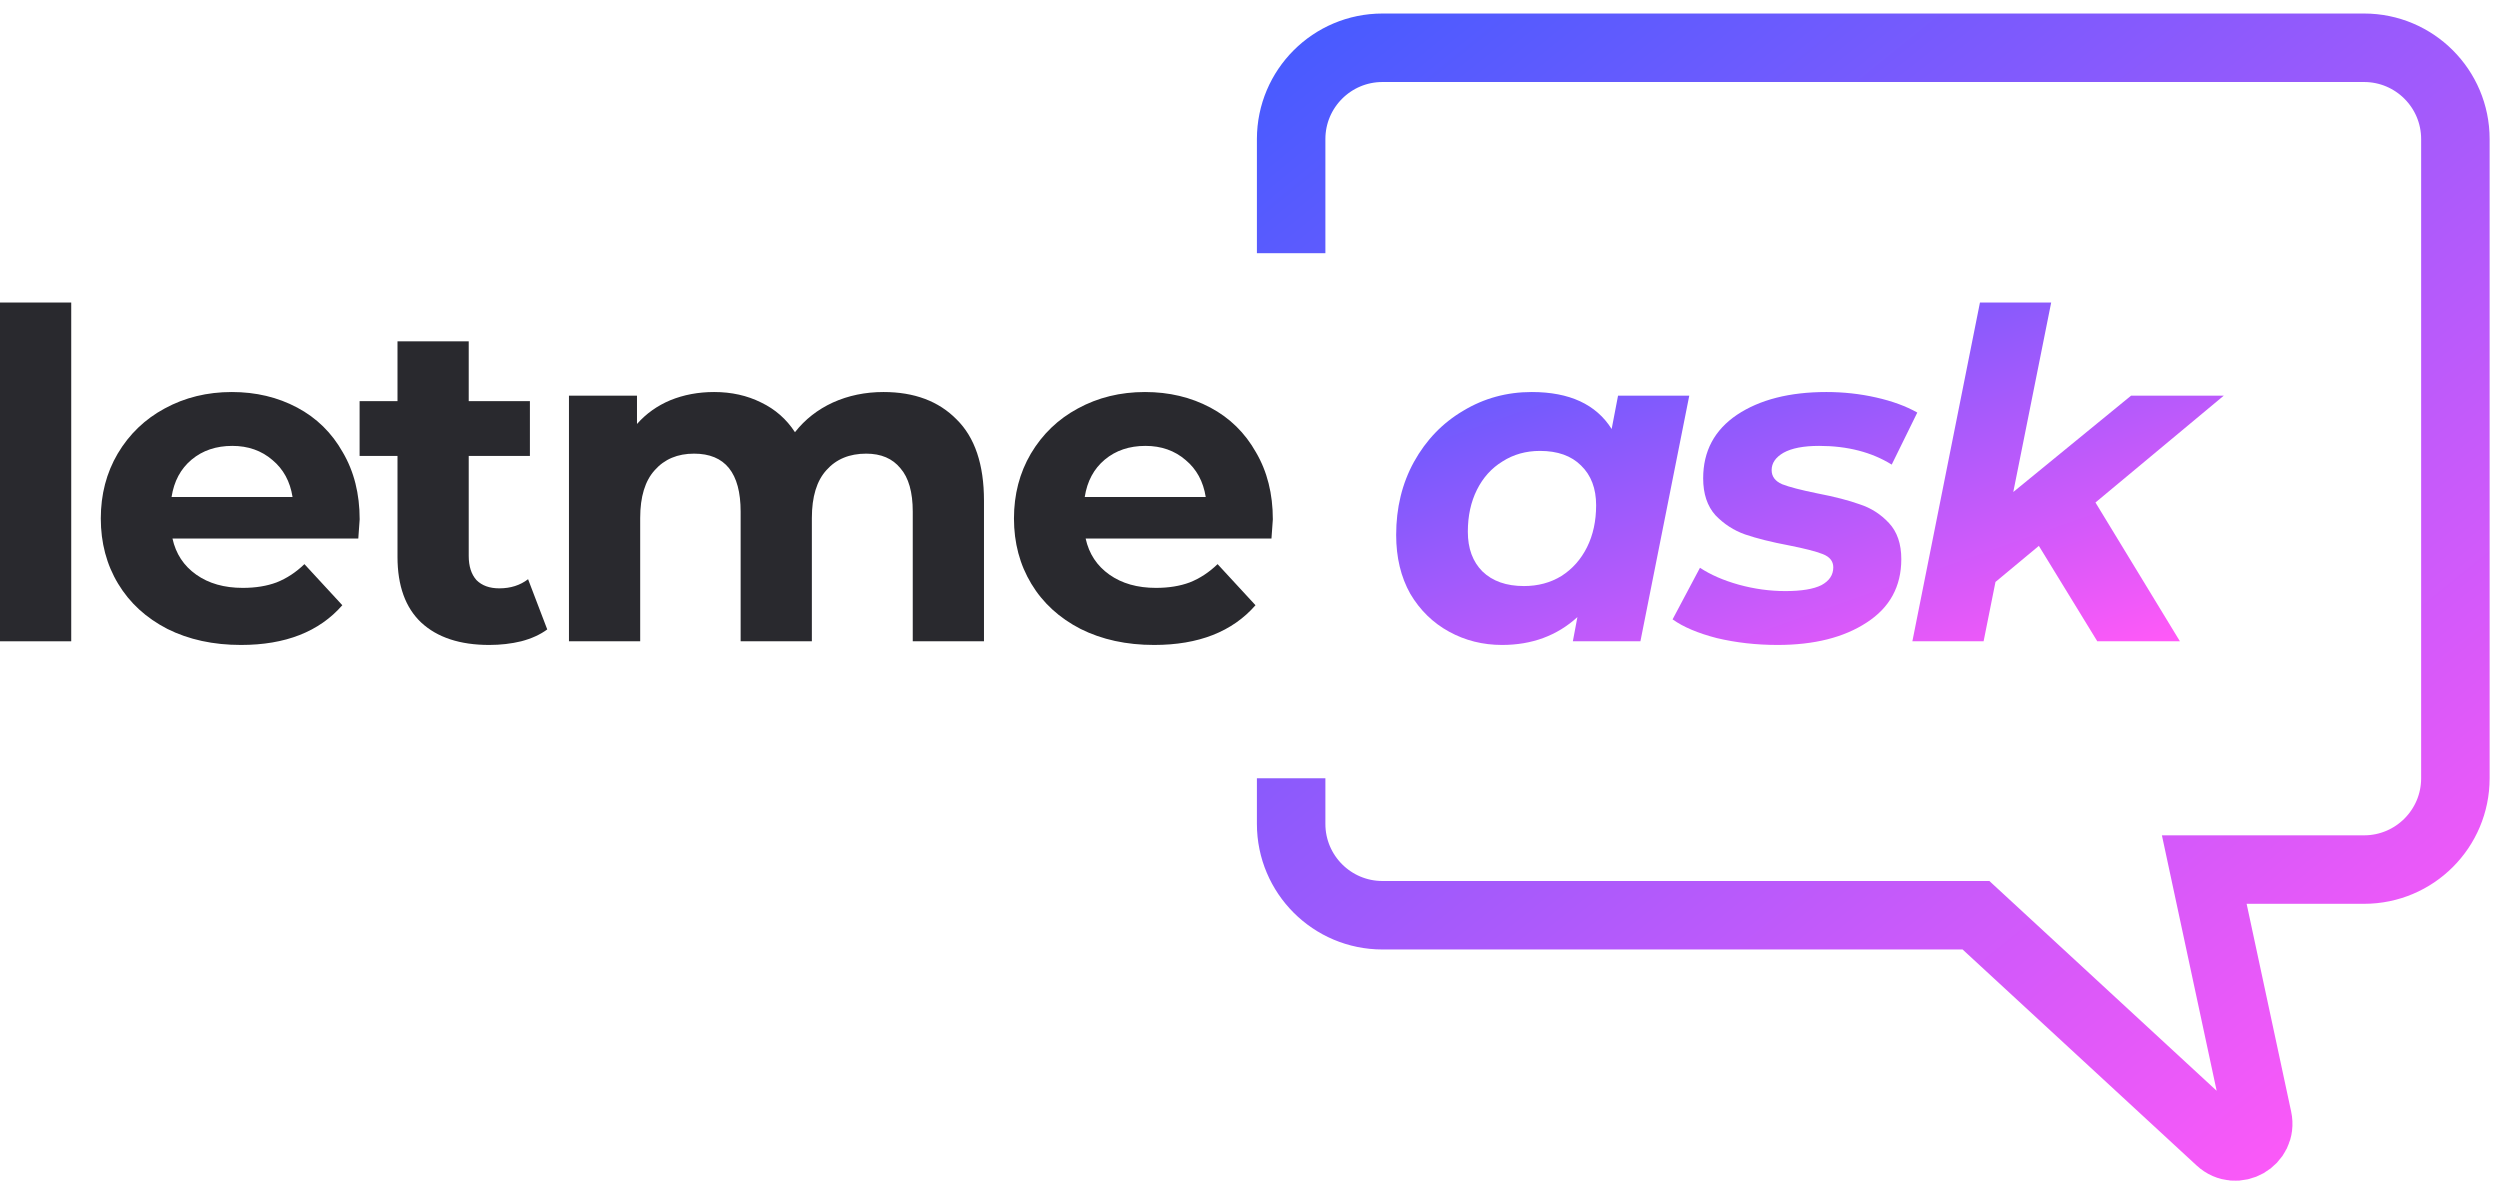
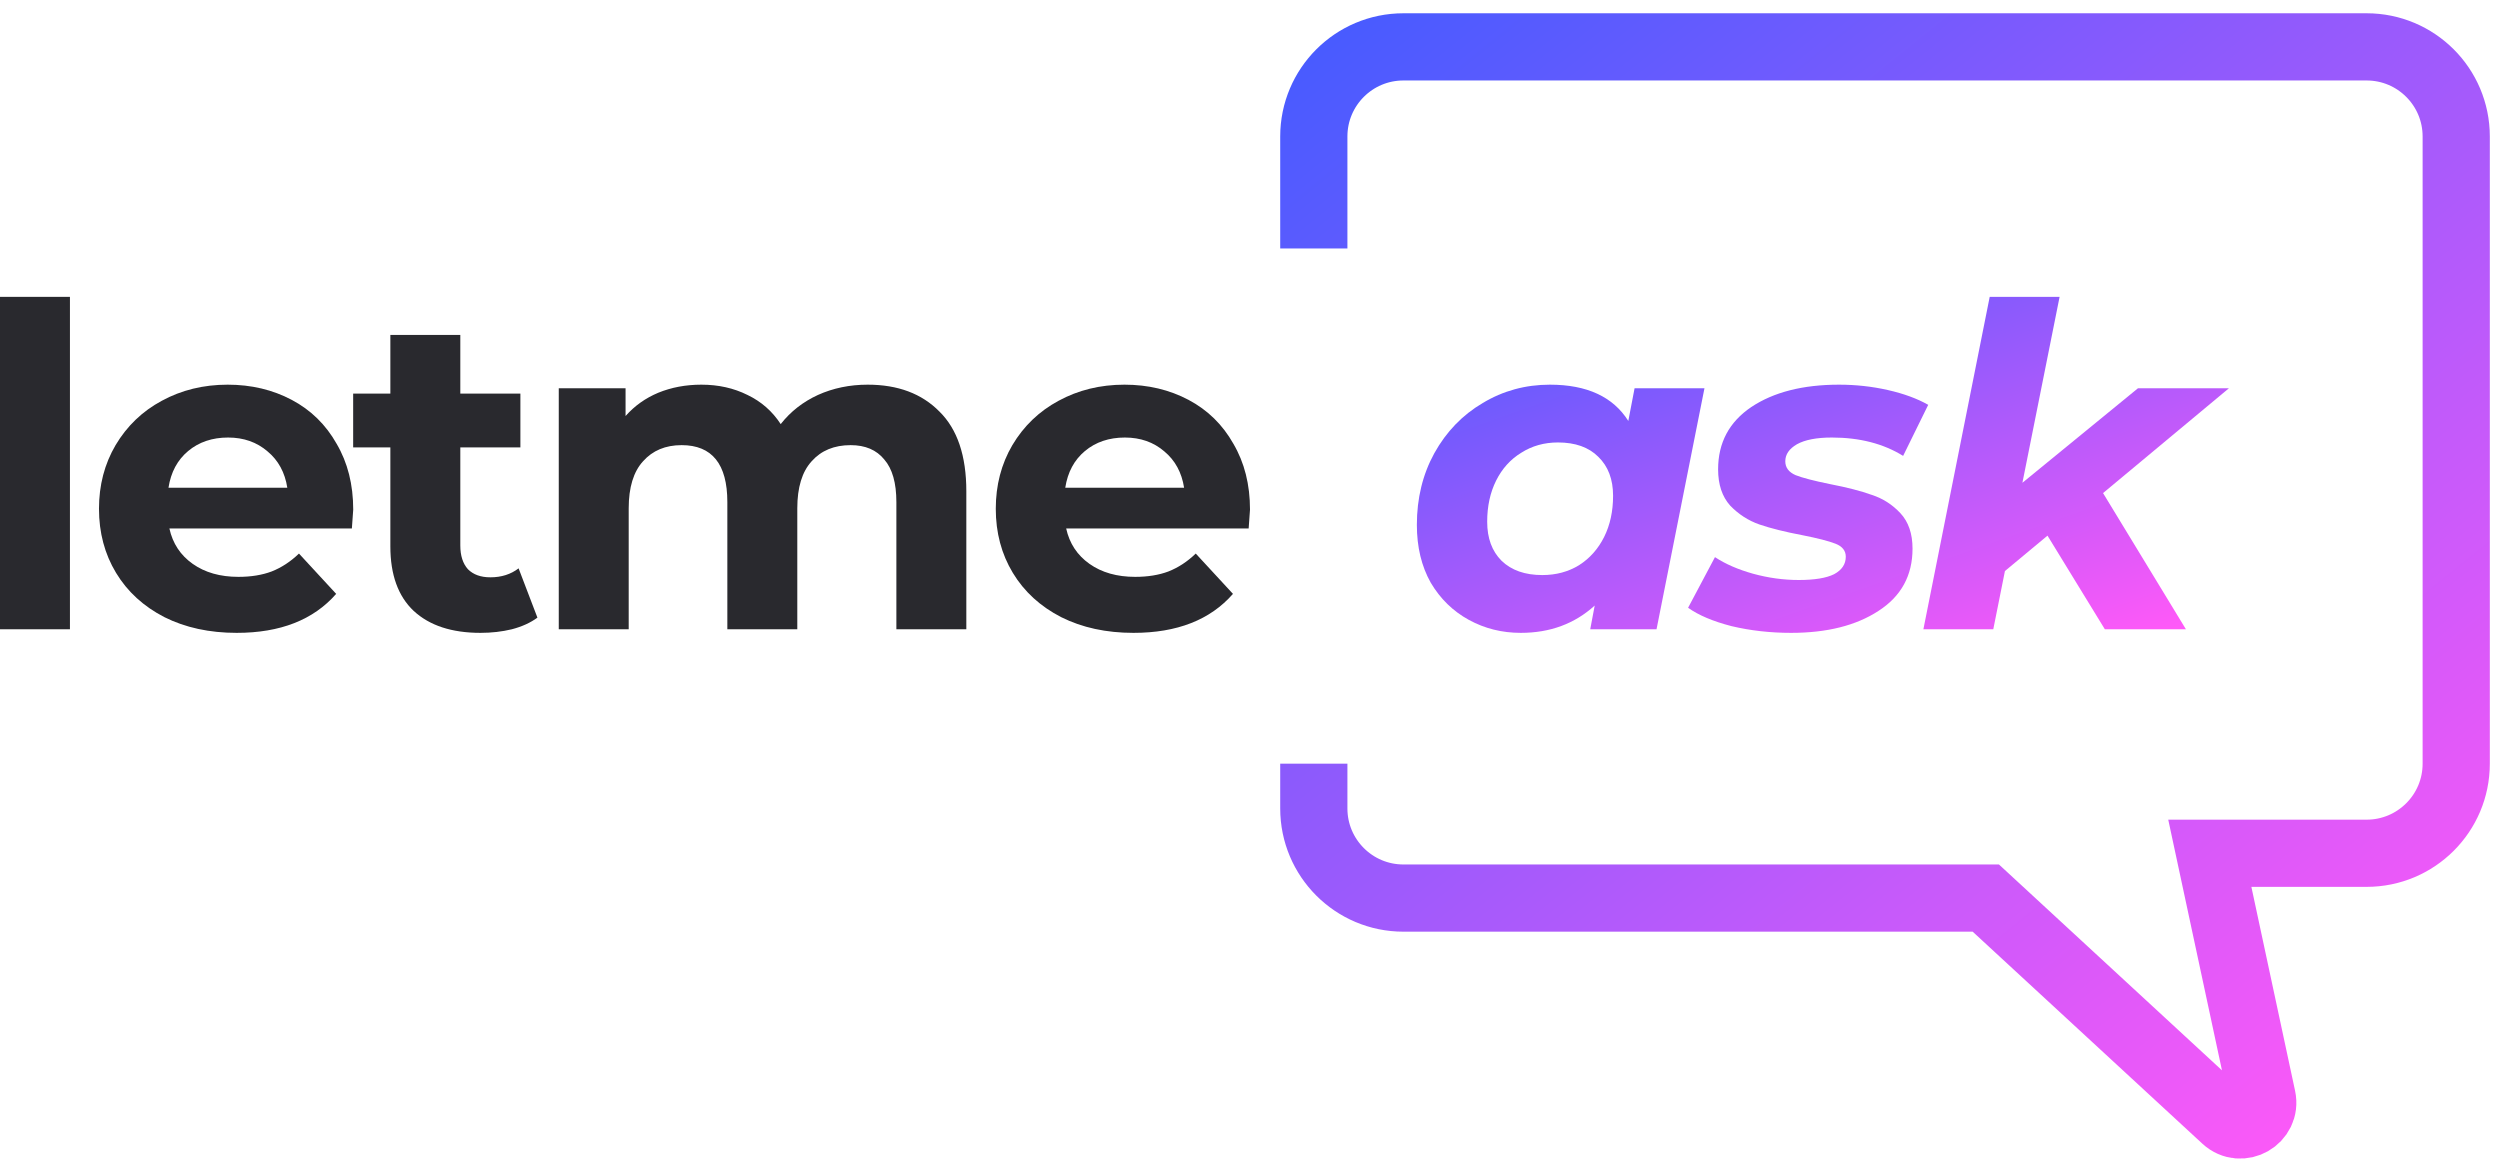
- <svg xmlns="http://www.w3.org/2000/svg" width="157" height="75" viewBox="0 0 157 75" fill="none">
-   <path d="M0 18.999H4.473V40.273H0V18.999Z" fill="#29292E" />
-   <path d="M22.587 32.618C22.587 32.675 22.558 33.077 22.501 33.822H10.832C11.042 34.778 11.539 35.533 12.323 36.087C13.106 36.642 14.081 36.919 15.247 36.919C16.05 36.919 16.757 36.804 17.369 36.575C18 36.326 18.583 35.944 19.118 35.428L21.498 38.008C20.045 39.671 17.923 40.503 15.133 40.503C13.393 40.503 11.854 40.168 10.516 39.499C9.178 38.811 8.146 37.865 7.42 36.661C6.693 35.457 6.33 34.09 6.33 32.561C6.33 31.051 6.684 29.694 7.391 28.489C8.117 27.266 9.102 26.32 10.344 25.651C11.606 24.963 13.011 24.619 14.559 24.619C16.069 24.619 17.436 24.944 18.659 25.593C19.883 26.243 20.838 27.18 21.526 28.403C22.234 29.608 22.587 31.012 22.587 32.618ZM14.588 28.002C13.575 28.002 12.724 28.289 12.036 28.862C11.348 29.436 10.927 30.219 10.774 31.213H18.372C18.22 30.238 17.799 29.464 17.111 28.891C16.423 28.298 15.582 28.002 14.588 28.002Z" fill="#29292E" />
-   <path d="M34.367 39.528C33.928 39.853 33.383 40.102 32.733 40.273C32.102 40.426 31.433 40.503 30.726 40.503C28.891 40.503 27.467 40.035 26.454 39.098C25.46 38.161 24.963 36.785 24.963 34.969V28.633H22.583V25.192H24.963V21.436H29.436V25.192H33.278V28.633H29.436V34.912C29.436 35.562 29.598 36.068 29.923 36.431C30.267 36.776 30.745 36.948 31.357 36.948C32.064 36.948 32.666 36.756 33.163 36.374L34.367 39.528Z" fill="#29292E" />
-   <path d="M55.486 24.619C57.417 24.619 58.946 25.192 60.074 26.339C61.221 27.467 61.794 29.168 61.794 31.443V40.273H57.321V32.131C57.321 30.907 57.063 29.999 56.547 29.407C56.05 28.795 55.333 28.489 54.397 28.489C53.345 28.489 52.514 28.833 51.902 29.522C51.291 30.191 50.985 31.194 50.985 32.532V40.273H46.512V32.131C46.512 29.703 45.537 28.489 43.587 28.489C42.555 28.489 41.733 28.833 41.122 29.522C40.51 30.191 40.204 31.194 40.204 32.532V40.273H35.731V24.848H40.003V26.626C40.577 25.976 41.275 25.479 42.096 25.135C42.938 24.791 43.855 24.619 44.849 24.619C45.938 24.619 46.923 24.838 47.802 25.278C48.681 25.699 49.389 26.32 49.924 27.142C50.555 26.339 51.348 25.718 52.304 25.278C53.279 24.838 54.339 24.619 55.486 24.619Z" fill="#29292E" />
-   <path d="M79.934 32.618C79.934 32.675 79.906 33.077 79.848 33.822H68.179C68.389 34.778 68.886 35.533 69.67 36.087C70.454 36.642 71.428 36.919 72.594 36.919C73.397 36.919 74.104 36.804 74.716 36.575C75.347 36.326 75.93 35.944 76.465 35.428L78.845 38.008C77.392 39.671 75.27 40.503 72.48 40.503C70.74 40.503 69.201 40.168 67.864 39.499C66.525 38.811 65.493 37.865 64.767 36.661C64.041 35.457 63.677 34.09 63.677 32.561C63.677 31.051 64.031 29.694 64.738 28.489C65.465 27.266 66.449 26.32 67.692 25.651C68.953 24.963 70.358 24.619 71.906 24.619C73.416 24.619 74.783 24.944 76.006 25.593C77.23 26.243 78.185 27.18 78.874 28.403C79.581 29.608 79.934 31.012 79.934 32.618ZM71.935 28.002C70.922 28.002 70.071 28.289 69.383 28.862C68.695 29.436 68.275 30.219 68.121 31.213H75.72C75.567 30.238 75.146 29.464 74.458 28.891C73.77 28.298 72.929 28.002 71.935 28.002Z" fill="#29292E" />
-   <path d="M106.086 24.848L103.018 40.273H98.775L99.061 38.754C97.781 39.92 96.204 40.503 94.331 40.503C93.126 40.503 92.018 40.226 91.005 39.671C89.992 39.117 89.179 38.324 88.567 37.292C87.975 36.24 87.679 35.007 87.679 33.593C87.679 31.892 88.051 30.363 88.797 29.006C89.561 27.629 90.594 26.559 91.894 25.794C93.193 25.011 94.627 24.619 96.194 24.619C98.564 24.619 100.237 25.393 101.212 26.941L101.613 24.848H106.086ZM95.707 36.804C96.586 36.804 97.37 36.594 98.058 36.173C98.746 35.734 99.281 35.132 99.664 34.367C100.046 33.602 100.237 32.723 100.237 31.729C100.237 30.678 99.922 29.846 99.291 29.235C98.679 28.623 97.819 28.317 96.71 28.317C95.831 28.317 95.047 28.537 94.359 28.977C93.671 29.397 93.136 29.99 92.754 30.754C92.371 31.519 92.18 32.398 92.18 33.392C92.18 34.444 92.486 35.275 93.098 35.887C93.728 36.498 94.598 36.804 95.707 36.804Z" fill="url(#paint0_linear)" />
-   <path d="M111.632 40.503C110.294 40.503 109.023 40.359 107.819 40.073C106.634 39.767 105.707 39.375 105.038 38.897L106.758 35.657C107.427 36.097 108.239 36.451 109.195 36.718C110.17 36.986 111.145 37.12 112.119 37.12C113.133 37.12 113.888 36.995 114.385 36.747C114.882 36.479 115.13 36.106 115.13 35.629C115.13 35.246 114.91 34.969 114.471 34.797C114.031 34.625 113.324 34.444 112.349 34.252C111.24 34.042 110.323 33.813 109.596 33.564C108.889 33.316 108.268 32.914 107.733 32.36C107.217 31.787 106.959 31.012 106.959 30.038C106.959 28.336 107.666 27.008 109.08 26.052C110.514 25.096 112.387 24.619 114.7 24.619C115.77 24.619 116.812 24.733 117.825 24.963C118.838 25.192 119.698 25.508 120.406 25.909L118.8 29.177C117.538 28.394 116.019 28.002 114.241 28.002C113.266 28.002 112.521 28.145 112.005 28.432C111.508 28.719 111.259 29.082 111.259 29.522C111.259 29.923 111.479 30.219 111.919 30.41C112.358 30.582 113.094 30.774 114.127 30.984C115.216 31.194 116.105 31.424 116.793 31.672C117.5 31.901 118.112 32.293 118.628 32.847C119.144 33.402 119.402 34.157 119.402 35.113C119.402 36.833 118.676 38.161 117.223 39.098C115.79 40.035 113.926 40.503 111.632 40.503Z" fill="url(#paint1_linear)" />
-   <path d="M131.595 31.557L136.899 40.273H131.71L128.04 34.281L125.316 36.546L124.57 40.273H120.097L124.341 18.999H128.814L126.434 30.898L133.831 24.848H139.652L131.595 31.557Z" fill="url(#paint2_linear)" />
-   <path d="M81.084 15.902V8.734C81.084 5.567 83.652 3 86.819 3H148.463C151.63 3 154.198 5.567 154.198 8.734V48.875C154.198 52.042 151.63 54.609 148.463 54.609H138.428L141.782 70.26C142.075 71.628 140.436 72.563 139.408 71.614L124.092 57.477H86.819C83.652 57.477 81.084 54.909 81.084 51.742V48.875" stroke="url(#paint3_linear)" stroke-width="4.301" />
+ <svg xmlns="http://www.w3.org/2000/svg" width="160" height="75" viewBox="0 0 160 75" fill="none">
+   <path d="M0 18.999H4.476V40.273H0V18.999Z" fill="#29292E" />
+   <path d="M22.606 32.618C22.606 32.675 22.577 33.077 22.52 33.822H10.841C11.051 34.778 11.548 35.533 12.333 36.087C13.117 36.642 14.093 36.919 15.26 36.919C16.063 36.919 16.771 36.804 17.383 36.575C18.015 36.326 18.598 35.944 19.134 35.428L21.515 38.008C20.061 39.671 17.938 40.503 15.145 40.503C13.404 40.503 11.864 40.168 10.525 39.499C9.186 38.811 8.153 37.865 7.426 36.661C6.699 35.457 6.335 34.09 6.335 32.561C6.335 31.051 6.689 29.694 7.397 28.489C8.124 27.266 9.109 26.32 10.353 25.651C11.615 24.963 13.021 24.619 14.571 24.619C16.082 24.619 17.45 24.944 18.674 25.593C19.899 26.243 20.855 27.18 21.544 28.403C22.252 29.608 22.606 31.012 22.606 32.618ZM14.6 28.002C13.586 28.002 12.735 28.289 12.046 28.862C11.357 29.436 10.936 30.219 10.783 31.213H18.387C18.235 30.238 17.814 29.464 17.125 28.891C16.436 28.298 15.595 28.002 14.6 28.002Z" fill="#29292E" />
+   <path d="M34.395 39.528C33.956 39.853 33.41 40.102 32.76 40.273C32.129 40.426 31.459 40.503 30.751 40.503C28.915 40.503 27.489 40.035 26.476 39.098C25.481 38.161 24.983 36.785 24.983 34.969V28.633H22.602V25.192H24.983V21.436H29.46V25.192H33.305V28.633H29.46V34.912C29.46 35.562 29.622 36.068 29.948 36.431C30.292 36.776 30.77 36.948 31.383 36.948C32.09 36.948 32.693 36.756 33.19 36.374L34.395 39.528Z" fill="#29292E" />
+   <path d="M55.532 24.619C57.464 24.619 58.994 25.192 60.123 26.339C61.271 27.467 61.845 29.168 61.845 31.443V40.273H57.368V32.131C57.368 30.907 57.11 29.999 56.593 29.407C56.096 28.795 55.379 28.489 54.441 28.489C53.389 28.489 52.557 28.833 51.945 29.522C51.333 30.191 51.027 31.194 51.027 32.532V40.273H46.55V32.131C46.55 29.703 45.574 28.489 43.623 28.489C42.59 28.489 41.767 28.833 41.155 29.522C40.543 30.191 40.237 31.194 40.237 32.532V40.273H35.761V24.848H40.036V26.626C40.61 25.976 41.308 25.479 42.131 25.135C42.973 24.791 43.891 24.619 44.886 24.619C45.976 24.619 46.961 24.838 47.841 25.278C48.721 25.699 49.429 26.32 49.965 27.142C50.596 26.339 51.39 25.718 52.347 25.278C53.322 24.838 54.384 24.619 55.532 24.619Z" fill="#29292E" />
+   <path d="M80 32.618C80 32.675 79.971 33.077 79.914 33.822H68.235C68.445 34.778 68.943 35.533 69.727 36.087C70.511 36.642 71.487 36.919 72.654 36.919C73.457 36.919 74.165 36.804 74.777 36.575C75.409 36.326 75.992 35.944 76.528 35.428L78.91 38.008C77.456 39.671 75.332 40.503 72.539 40.503C70.798 40.503 69.258 40.168 67.919 39.499C66.58 38.811 65.547 37.865 64.82 36.661C64.093 35.457 63.73 34.09 63.73 32.561C63.73 31.051 64.084 29.694 64.791 28.489C65.518 27.266 66.504 26.32 67.747 25.651C69.01 24.963 70.416 24.619 71.965 24.619C73.477 24.619 74.844 24.944 76.069 25.593C77.293 26.243 78.25 27.18 78.938 28.403C79.646 29.608 80 31.012 80 32.618ZM71.994 28.002C70.98 28.002 70.129 28.289 69.44 28.862C68.751 29.436 68.331 30.219 68.177 31.213H75.782C75.629 30.238 75.208 29.464 74.519 28.891C73.831 28.298 72.989 28.002 71.994 28.002Z" fill="#29292E" />
+   <path d="M109.086 24.848L106.018 40.273H101.775L102.061 38.754C100.781 39.92 99.204 40.503 97.331 40.503C96.126 40.503 95.018 40.226 94.005 39.671C92.992 39.117 92.179 38.324 91.567 37.292C90.975 36.24 90.679 35.007 90.679 33.593C90.679 31.892 91.051 30.363 91.797 29.006C92.561 27.629 93.594 26.559 94.894 25.794C96.193 25.011 97.627 24.619 99.194 24.619C101.564 24.619 103.237 25.393 104.212 26.941L104.613 24.848H109.086ZM98.707 36.804C99.586 36.804 100.37 36.594 101.058 36.173C101.746 35.734 102.281 35.132 102.664 34.367C103.046 33.602 103.237 32.723 103.237 31.729C103.237 30.678 102.922 29.846 102.291 29.235C101.679 28.623 100.819 28.317 99.71 28.317C98.831 28.317 98.047 28.537 97.359 28.977C96.671 29.397 96.136 29.99 95.754 30.754C95.371 31.519 95.18 32.398 95.18 33.392C95.18 34.444 95.486 35.275 96.098 35.887C96.728 36.498 97.598 36.804 98.707 36.804Z" fill="url(#paint0_linear)" />
+   <path d="M114.632 40.503C113.294 40.503 112.023 40.359 110.819 40.073C109.634 39.767 108.707 39.375 108.038 38.897L109.758 35.657C110.427 36.097 111.239 36.451 112.195 36.718C113.17 36.986 114.145 37.12 115.119 37.12C116.133 37.12 116.888 36.995 117.385 36.747C117.882 36.479 118.13 36.106 118.13 35.629C118.13 35.246 117.91 34.969 117.471 34.797C117.031 34.625 116.324 34.444 115.349 34.252C114.24 34.042 113.323 33.813 112.596 33.564C111.889 33.316 111.268 32.914 110.733 32.36C110.217 31.787 109.959 31.012 109.959 30.038C109.959 28.336 110.666 27.008 112.08 26.052C113.514 25.096 115.387 24.619 117.7 24.619C118.77 24.619 119.812 24.733 120.825 24.963C121.838 25.192 122.698 25.508 123.406 25.909L121.8 29.177C120.538 28.394 119.019 28.002 117.241 28.002C116.266 28.002 115.521 28.145 115.005 28.432C114.508 28.719 114.259 29.082 114.259 29.522C114.259 29.923 114.479 30.219 114.919 30.41C115.358 30.582 116.094 30.774 117.127 30.984C118.216 31.194 119.105 31.424 119.793 31.672C120.5 31.901 121.112 32.293 121.628 32.847C122.144 33.402 122.402 34.157 122.402 35.113C122.402 36.833 121.676 38.161 120.223 39.098C118.79 40.035 116.926 40.503 114.632 40.503Z" fill="url(#paint1_linear)" />
+   <path d="M134.595 31.557L139.899 40.273H134.71L131.04 34.281L128.316 36.546L127.57 40.273H123.097L127.341 18.999H131.814L129.434 30.898L136.831 24.848H142.652L134.595 31.557Z" fill="url(#paint2_linear)" />
+   <path d="M84.084 15.902V8.734C84.084 5.567 86.652 3 89.819 3H151.463C154.63 3 157.198 5.567 157.198 8.734V48.875C157.198 52.042 154.63 54.609 151.463 54.609H141.428L144.782 70.26C145.075 71.628 143.436 72.563 142.408 71.614L127.092 57.477H89.819C86.652 57.477 84.084 54.909 84.084 51.742V48.875" stroke="url(#paint3_linear)" stroke-width="4.301" />
  <defs>
-     <linearGradient id="paint0_linear" x1="87.679" y1="18.999" x2="99.758" y2="53.111" gradientUnits="userSpaceOnUse">
+     <linearGradient id="paint0_linear" x1="90.679" y1="18.999" x2="102.758" y2="53.111" gradientUnits="userSpaceOnUse">
      <stop stop-color="#485BFF" />
      <stop offset="1" stop-color="#FF59F8" />
    </linearGradient>
-     <linearGradient id="paint1_linear" x1="87.679" y1="18.999" x2="99.758" y2="53.111" gradientUnits="userSpaceOnUse">
+     <linearGradient id="paint1_linear" x1="90.679" y1="18.999" x2="102.758" y2="53.111" gradientUnits="userSpaceOnUse">
      <stop stop-color="#485BFF" />
      <stop offset="1" stop-color="#FF59F8" />
    </linearGradient>
-     <linearGradient id="paint2_linear" x1="87.679" y1="18.999" x2="99.758" y2="53.111" gradientUnits="userSpaceOnUse">
+     <linearGradient id="paint2_linear" x1="90.679" y1="18.999" x2="102.758" y2="53.111" gradientUnits="userSpaceOnUse">
      <stop stop-color="#485BFF" />
      <stop offset="1" stop-color="#FF59F8" />
    </linearGradient>
-     <linearGradient id="paint3_linear" x1="81.084" y1="3" x2="141.295" y2="77.547" gradientUnits="userSpaceOnUse">
+     <linearGradient id="paint3_linear" x1="84.084" y1="3" x2="144.295" y2="77.547" gradientUnits="userSpaceOnUse">
      <stop stop-color="#485BFF" />
      <stop offset="1" stop-color="#FF59F8" />
    </linearGradient>
  </defs>
</svg>
